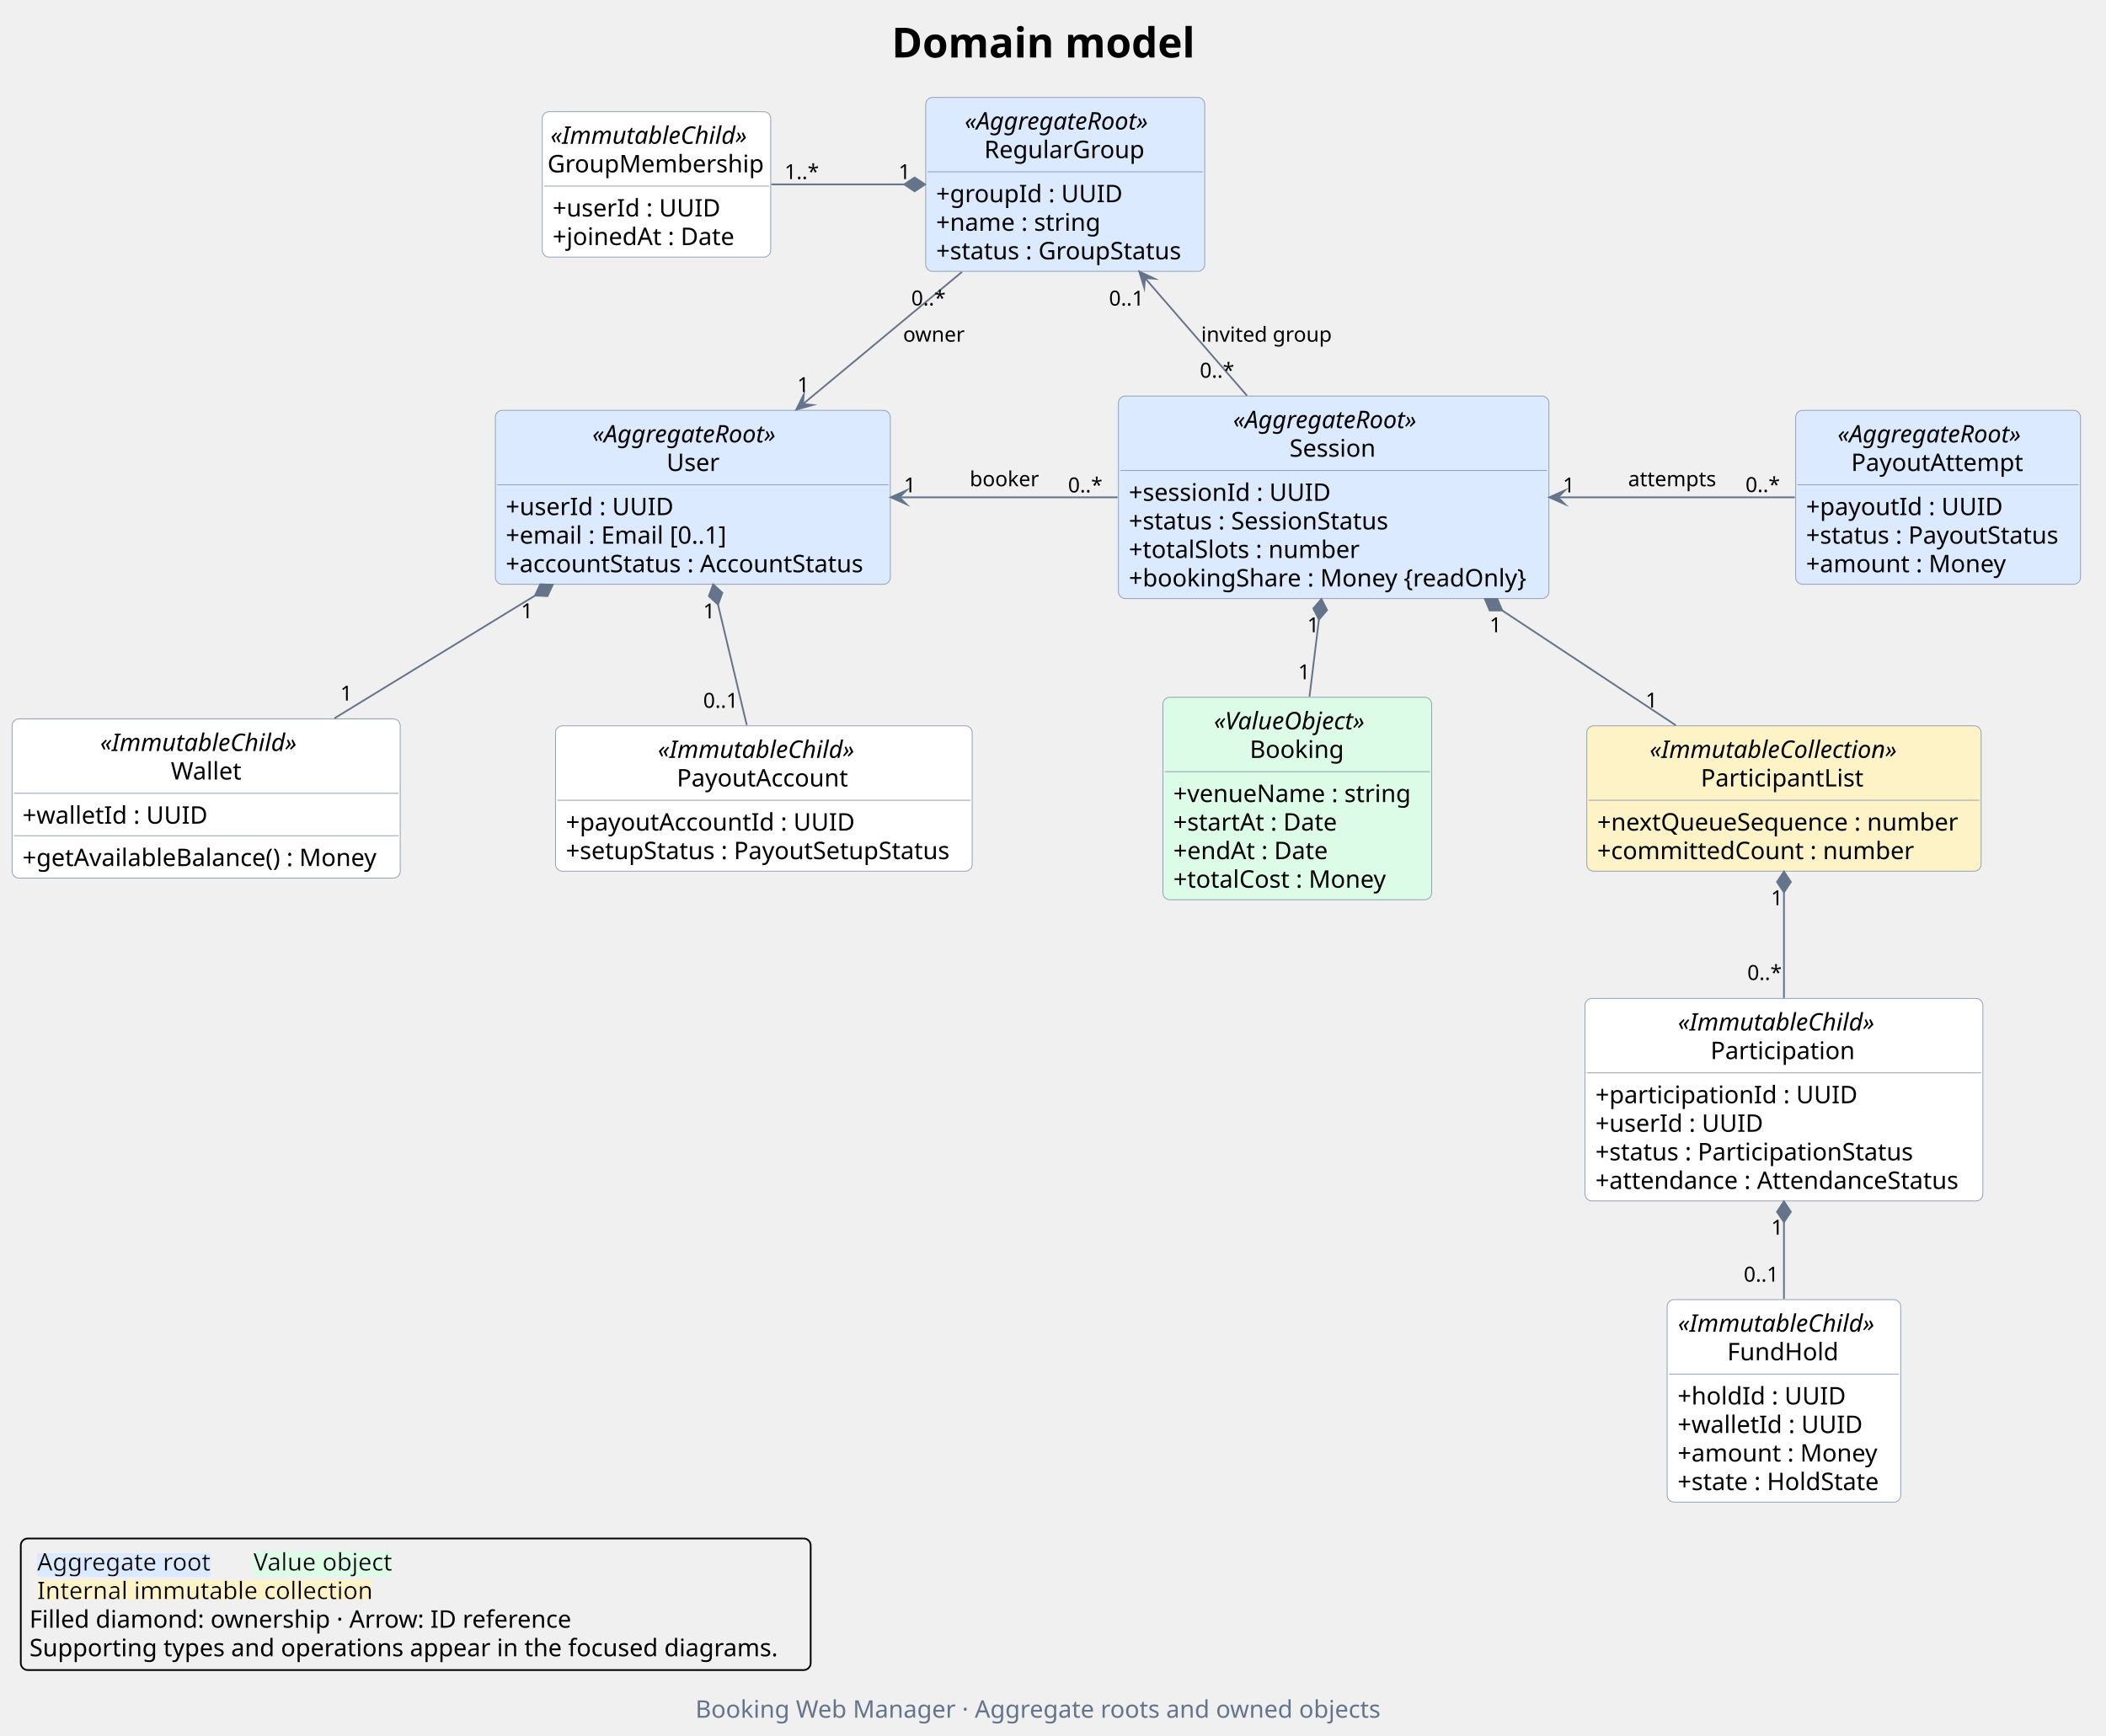
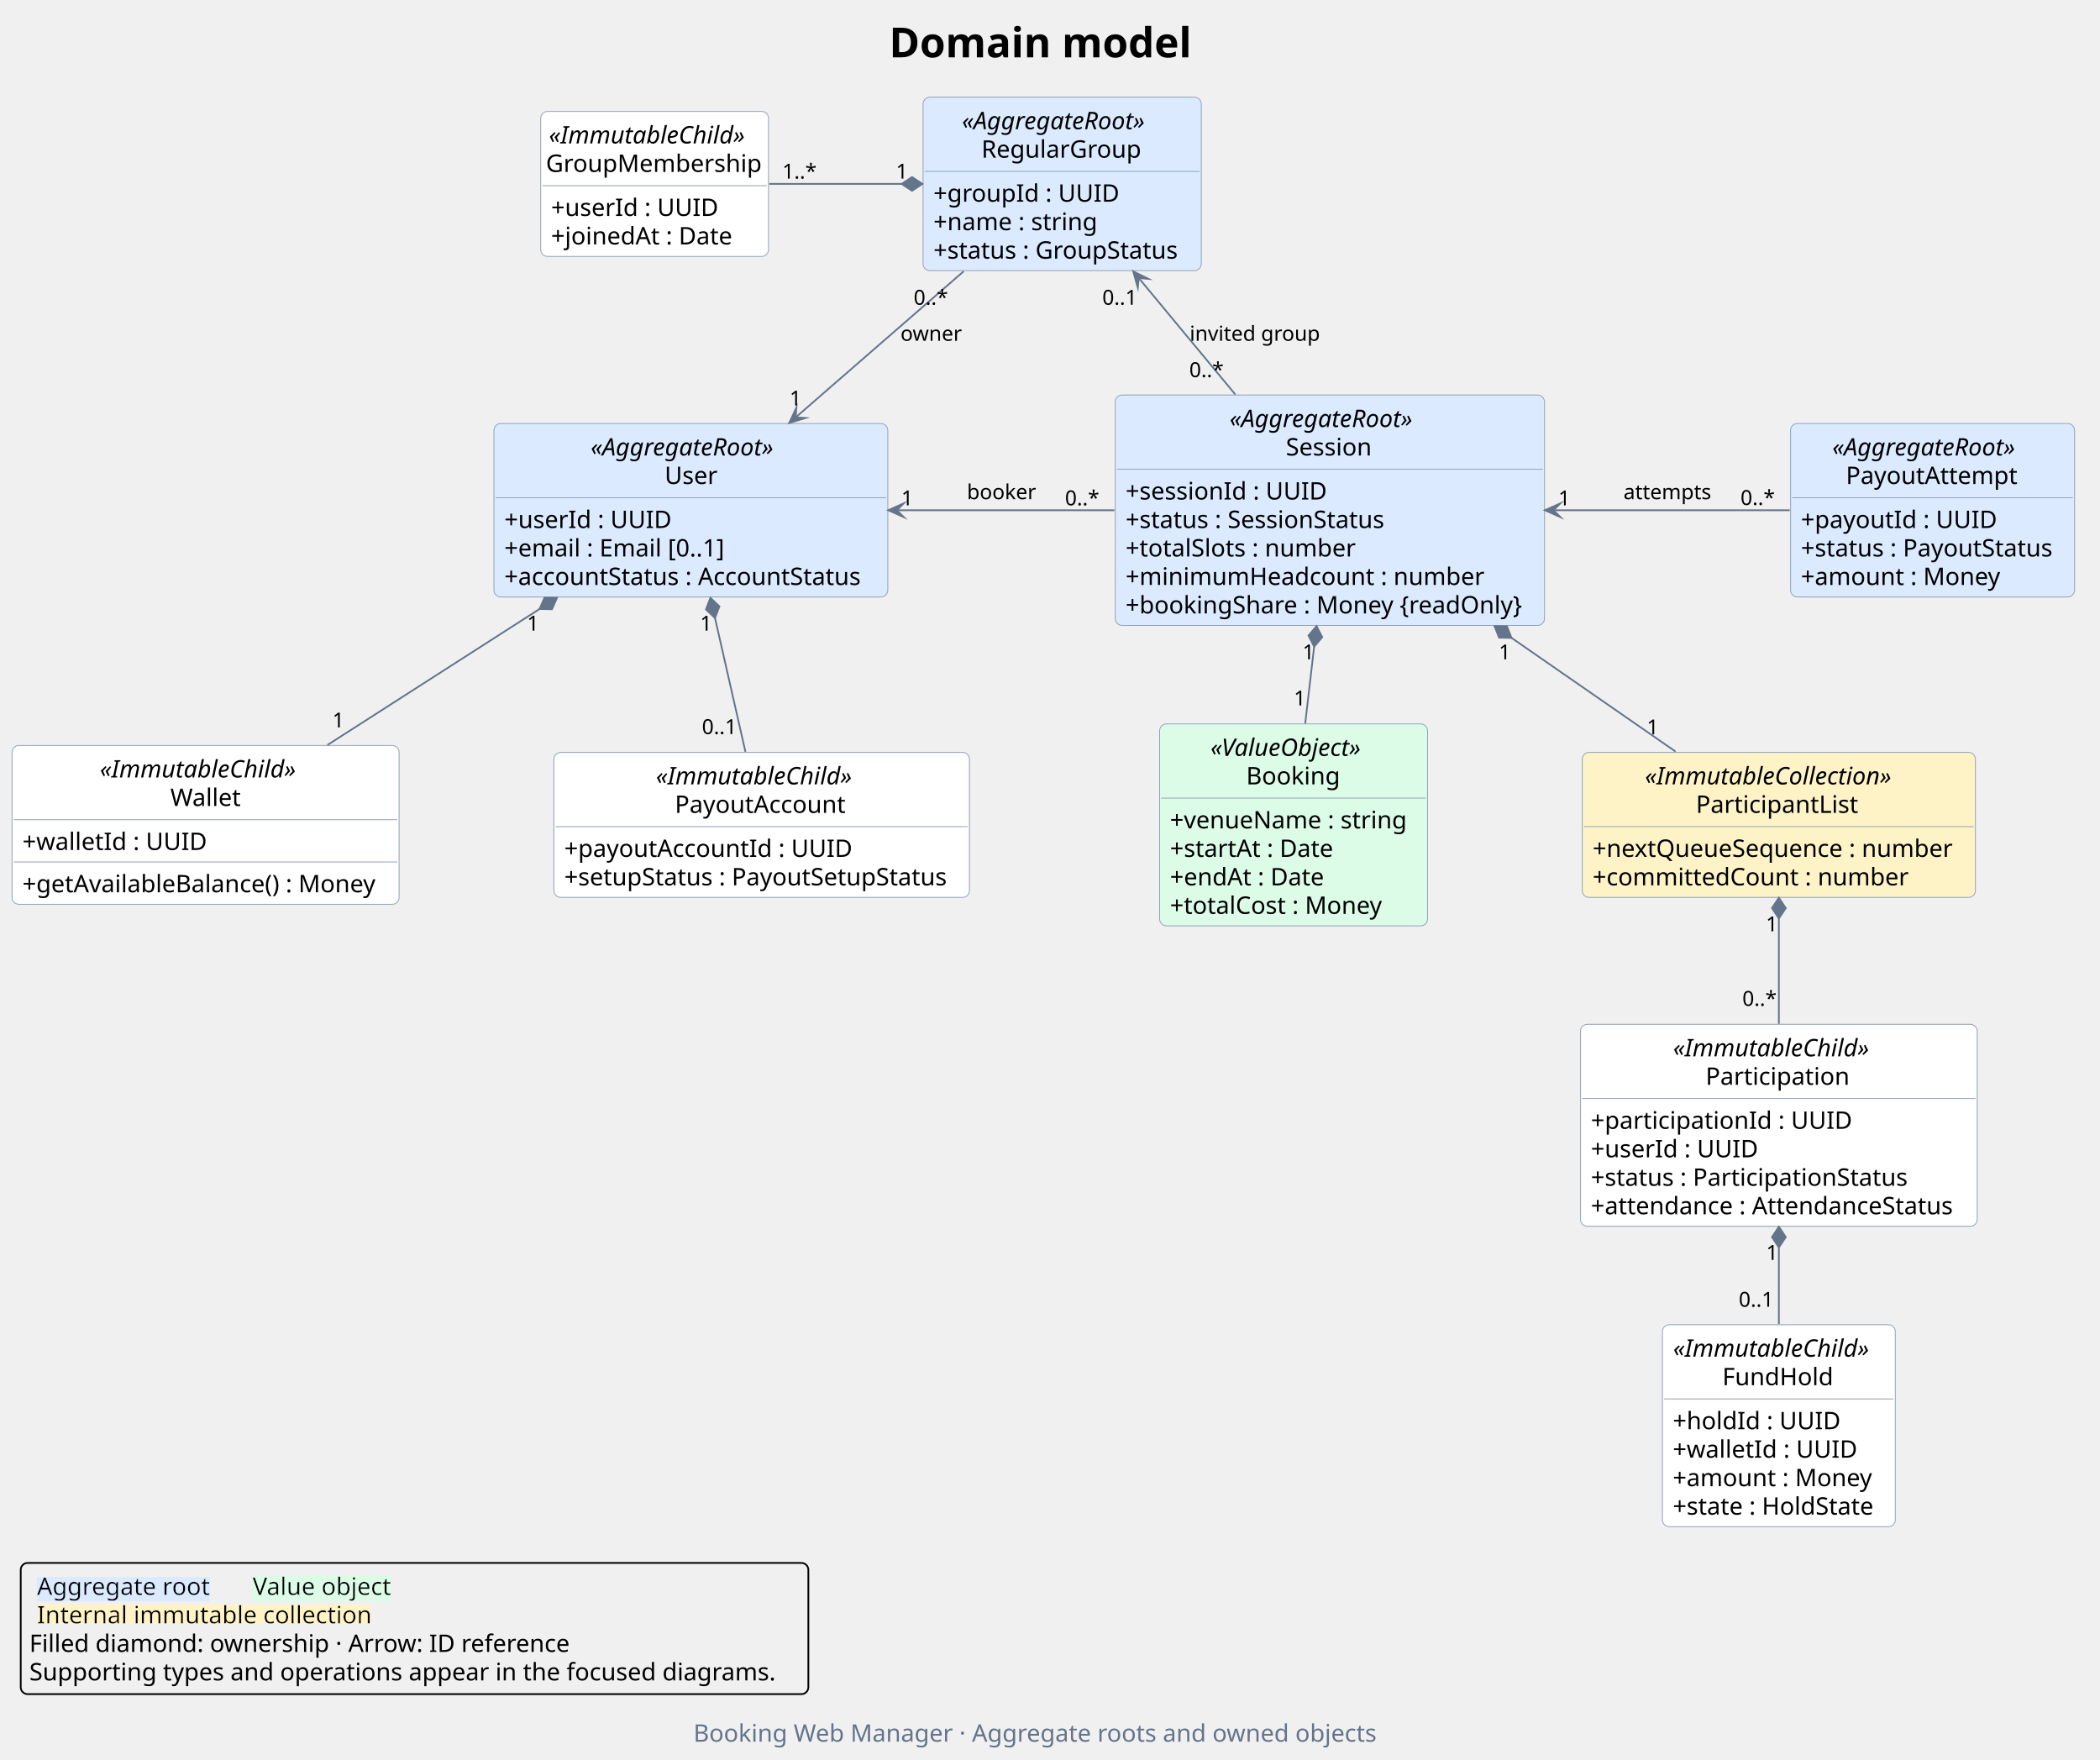
- <svg xmlns="http://www.w3.org/2000/svg" version="1.1" data-diagram-type="CLASS" style="width:1216px;height:1002px;background:#FFFFFF;" width="1216px" height="1002px" viewBox="0 0 1216 1002" zoomAndPan="magnify" preserveAspectRatio="none" contentStyleType="text/css">
+ <svg xmlns="http://www.w3.org/2000/svg" version="1.1" data-diagram-type="CLASS" style="width:1216px;height:1019px;background:#FFFFFF;" width="1216px" height="1019px" viewBox="0 0 1216 1019" zoomAndPan="magnify" preserveAspectRatio="none" contentStyleType="text/css">
  <defs>
-     <filter id="btdlfpp93j39m0" x="0" y="0" width="1" height="1">
+     <filter id="b1hs6ghxoc2hgv0" x="0" y="0" width="1" height="1">
      <feFlood flood-color="#DBEAFE" result="flood" />
      <feComposite in="SourceGraphic" in2="flood" operator="over" />
    </filter>
-     <filter id="btdlfpp93j39m1" x="0" y="0" width="1" height="1">
+     <filter id="b1hs6ghxoc2hgv1" x="0" y="0" width="1" height="1">
      <feFlood flood-color="#DCFCE7" result="flood" />
      <feComposite in="SourceGraphic" in2="flood" operator="over" />
    </filter>
-     <filter id="btdlfpp93j39m2" x="0" y="0" width="1" height="1">
+     <filter id="b1hs6ghxoc2hgv2" x="0" y="0" width="1" height="1">
      <feFlood flood-color="#FEF3C7" result="flood" />
      <feComposite in="SourceGraphic" in2="flood" operator="over" />
    </filter>
  </defs>
  <g font-family="sans-serif" lengthAdjust="spacing">
    <g class="title" data-source-line="3">
      <text x="514.841" y="33.203" fill="#000" font-size="24" textLength="179.59" font-weight="700">Domain model</text>
    </g>
    <g class="entity" data-qualified-name="User" id="ent0001" data-source-line="28">
-       <rect x="286.02" y="236.956" width="228.057" height="100.441" fill="#DBEAFE" style="stroke:#94A3B8;stroke-width:0.5;" rx="4" ry="4" />
-       <text x="341.998" y="255.491" fill="#000" font-size="14" textLength="116.102" font-style="italic">«AggregateRoot»</text>
-       <text x="384.866" y="271.979" fill="#000" font-size="14" textLength="30.365">User</text>
-       <line x1="287.02" y1="279.932" x2="513.077" y2="279.932" style="stroke:#94A3B8;stroke-width:0.5;" />
-       <text x="292.02" y="297.467" fill="#000" font-size="14" textLength="100.536">+userId : UUID</text>
-       <text x="292.02" y="313.956" fill="#000" font-size="14" textLength="137.696">+email : Email [0..1]</text>
-       <text x="292.02" y="330.444" fill="#000" font-size="14" textLength="216.057">+accountStatus : AccountStatus</text>
+       <rect x="286.02" y="245.196" width="228.057" height="100.441" fill="#DBEAFE" style="stroke:#94A3B8;stroke-width:0.5;" rx="4" ry="4" />
+       <text x="341.998" y="263.731" fill="#000" font-size="14" textLength="116.102" font-style="italic">«AggregateRoot»</text>
+       <text x="384.866" y="280.219" fill="#000" font-size="14" textLength="30.365">User</text>
+       <line x1="287.02" y1="288.172" x2="513.077" y2="288.172" style="stroke:#94A3B8;stroke-width:0.5;" />
+       <text x="292.02" y="305.707" fill="#000" font-size="14" textLength="100.536">+userId : UUID</text>
+       <text x="292.02" y="322.196" fill="#000" font-size="14" textLength="137.696">+email : Email [0..1]</text>
+       <text x="292.02" y="338.684" fill="#000" font-size="14" textLength="216.057">+accountStatus : AccountStatus</text>
    </g>
    <g class="entity" data-qualified-name="RegularGroup" id="ent0002" data-source-line="33">
      <rect x="534.5" y="56.266" width="161.099" height="100.441" fill="#DBEAFE" style="stroke:#94A3B8;stroke-width:0.5;" rx="4" ry="4" />
      <text x="556.999" y="74.801" fill="#000" font-size="14" textLength="116.102" font-style="italic">«AggregateRoot»</text>
      <text x="568.288" y="91.289" fill="#000" font-size="14" textLength="93.522">RegularGroup</text>
      <line x1="535.5" y1="99.242" x2="694.599" y2="99.242" style="stroke:#94A3B8;stroke-width:0.5;" />
      <text x="540.5" y="116.777" fill="#000" font-size="14" textLength="111.74">+groupId : UUID</text>
      <text x="540.5" y="133.266" fill="#000" font-size="14" textLength="101.274">+name : string</text>
      <text x="540.5" y="149.754" fill="#000" font-size="14" textLength="149.099">+status : GroupStatus</text>
    </g>
    <g class="entity" data-qualified-name="Session" id="ent0003" data-source-line="38">
-       <rect x="645.77" y="228.706" width="248.558" height="116.93" fill="#DBEAFE" style="stroke:#94A3B8;stroke-width:0.5;" rx="4" ry="4" />
+       <rect x="645.77" y="228.706" width="248.558" height="133.418" fill="#DBEAFE" style="stroke:#94A3B8;stroke-width:0.5;" rx="4" ry="4" />
      <text x="711.998" y="247.241" fill="#000" font-size="14" textLength="116.102" font-style="italic">«AggregateRoot»</text>
      <text x="744.575" y="263.729" fill="#000" font-size="14" textLength="50.948">Session</text>
      <line x1="646.77" y1="271.682" x2="893.328" y2="271.682" style="stroke:#94A3B8;stroke-width:0.5;" />
      <text x="651.77" y="289.217" fill="#000" font-size="14" textLength="121.728">+sessionId : UUID</text>
      <text x="651.77" y="305.706" fill="#000" font-size="14" textLength="158.102">+status : SessionStatus</text>
      <text x="651.77" y="322.194" fill="#000" font-size="14" textLength="140.615">+totalSlots : number</text>
-       <text x="651.77" y="338.682" fill="#000" font-size="14" textLength="236.558">+bookingShare : Money {readOnly}</text>
-     </g>
-     <g class="entity" data-qualified-name="PayoutAttempt" id="ent0004" data-source-line="44">
-       <rect x="1036.81" y="236.956" width="164.462" height="100.441" fill="#DBEAFE" style="stroke:#94A3B8;stroke-width:0.5;" rx="4" ry="4" />
-       <text x="1060.99" y="255.491" fill="#000" font-size="14" textLength="116.102" font-style="italic">«AggregateRoot»</text>
-       <text x="1068.862" y="271.979" fill="#000" font-size="14" textLength="100.358">PayoutAttempt</text>
-       <line x1="1037.81" y1="279.932" x2="1200.272" y2="279.932" style="stroke:#94A3B8;stroke-width:0.5;" />
-       <text x="1042.81" y="297.467" fill="#000" font-size="14" textLength="117.564">+payoutId : UUID</text>
-       <text x="1042.81" y="313.956" fill="#000" font-size="14" textLength="152.462">+status : PayoutStatus</text>
-       <text x="1042.81" y="330.444" fill="#000" font-size="14" textLength="120.894">+amount : Money</text>
-     </g>
-     <g class="entity" data-qualified-name="Wallet" id="ent0005" data-source-line="49">
-       <rect x="7" y="415.126" width="224.092" height="91.953" fill="#FFF" style="stroke:#94A3B8;stroke-width:0.5;" rx="4" ry="4" />
-       <text x="57.827" y="433.661" fill="#000" font-size="14" textLength="122.438" font-style="italic">«ImmutableChild»</text>
-       <text x="98.627" y="450.149" fill="#000" font-size="14" textLength="40.838">Wallet</text>
-       <line x1="8" y1="458.102" x2="230.092" y2="458.102" style="stroke:#94A3B8;stroke-width:0.5;" />
-       <text x="13" y="475.637" fill="#000" font-size="14" textLength="110.831">+walletId : UUID</text>
-       <line x1="8" y1="482.59" x2="230.092" y2="482.59" style="stroke:#94A3B8;stroke-width:0.5;" />
-       <text x="13" y="500.126" fill="#000" font-size="14" textLength="212.092">+getAvailableBalance() : Money</text>
-     </g>
-     <g class="entity" data-qualified-name="PayoutAccount" id="ent0006" data-source-line="53">
-       <rect x="320.74" y="419.126" width="240.614" height="83.953" fill="#FFF" style="stroke:#94A3B8;stroke-width:0.5;" rx="4" ry="4" />
-       <text x="379.828" y="437.661" fill="#000" font-size="14" textLength="122.438" font-style="italic">«ImmutableChild»</text>
-       <text x="390.786" y="454.149" fill="#000" font-size="14" textLength="100.522">PayoutAccount</text>
-       <line x1="321.74" y1="462.102" x2="560.354" y2="462.102" style="stroke:#94A3B8;stroke-width:0.5;" />
-       <text x="326.74" y="479.637" fill="#000" font-size="14" textLength="172.778">+payoutAccountId : UUID</text>
-       <text x="326.74" y="496.126" fill="#000" font-size="14" textLength="228.614">+setupStatus : PayoutSetupStatus</text>
-     </g>
-     <g class="entity" data-qualified-name="GroupMembership" id="ent0007" data-source-line="57">
-       <rect x="313.1" y="64.506" width="131.897" height="83.953" fill="#FFF" style="stroke:#94A3B8;stroke-width:0.5;" rx="4" ry="4" />
-       <text x="317.829" y="83.041" fill="#000" font-size="14" textLength="122.438" font-style="italic">«ImmutableChild»</text>
-       <text x="316.1" y="99.529" fill="#000" font-size="14" textLength="125.897">GroupMembership</text>
-       <line x1="314.1" y1="107.482" x2="443.997" y2="107.482" style="stroke:#94A3B8;stroke-width:0.5;" />
-       <text x="319.1" y="125.017" fill="#000" font-size="14" textLength="100.536">+userId : UUID</text>
-       <text x="319.1" y="141.506" fill="#000" font-size="14" textLength="112.772">+joinedAt : Date</text>
-     </g>
-     <g class="entity" data-qualified-name="Booking" id="ent0008" data-source-line="61">
-       <rect x="671.47" y="402.636" width="155.151" height="116.93" fill="#DCFCE7" style="stroke:#94A3B8;stroke-width:0.5;" rx="4" ry="4" />
-       <text x="700.924" y="421.171" fill="#000" font-size="14" textLength="96.243" font-style="italic">«ValueObject»</text>
-       <text x="721.596" y="437.659" fill="#000" font-size="14" textLength="54.899">Booking</text>
-       <line x1="672.47" y1="445.612" x2="825.621" y2="445.612" style="stroke:#94A3B8;stroke-width:0.5;" />
-       <text x="677.47" y="463.147" fill="#000" font-size="14" textLength="143.151">+venueName : string</text>
-       <text x="677.47" y="479.636" fill="#000" font-size="14" textLength="101.637">+startAt : Date</text>
-       <text x="677.47" y="496.124" fill="#000" font-size="14" textLength="95.867">+endAt : Date</text>
-       <text x="677.47" y="512.612" fill="#000" font-size="14" textLength="130.389">+totalCost : Money</text>
-     </g>
-     <g class="entity" data-qualified-name="Participation" id="ent0009" data-source-line="67">
-       <rect x="915.19" y="576.566" width="229.704" height="116.93" fill="#FFF" style="stroke:#94A3B8;stroke-width:0.5;" rx="4" ry="4" />
-       <text x="968.823" y="595.101" fill="#000" font-size="14" textLength="122.438" font-style="italic">«ImmutableChild»</text>
-       <text x="987.635" y="611.589" fill="#000" font-size="14" textLength="84.813">Participation</text>
-       <line x1="916.19" y1="619.542" x2="1143.894" y2="619.542" style="stroke:#94A3B8;stroke-width:0.5;" />
-       <text x="921.19" y="637.077" fill="#000" font-size="14" textLength="157.069">+participationId : UUID</text>
-       <text x="921.19" y="653.566" fill="#000" font-size="14" textLength="100.536">+userId : UUID</text>
-       <text x="921.19" y="670.054" fill="#000" font-size="14" textLength="191.967">+status : ParticipationStatus</text>
-       <text x="921.19" y="686.542" fill="#000" font-size="14" textLength="217.704">+attendance : AttendanceStatus</text>
-     </g>
-     <g class="entity" data-qualified-name="ParticipantList" id="ent0010" data-source-line="73">
-       <rect x="916.21" y="419.126" width="227.667" height="83.953" fill="#FEF3C7" style="stroke:#94A3B8;stroke-width:0.5;" rx="4" ry="4" />
-       <text x="952.503" y="437.661" fill="#000" font-size="14" textLength="155.08" font-style="italic">«ImmutableCollection»</text>
-       <text x="982.018" y="454.149" fill="#000" font-size="14" textLength="96.052">ParticipantList</text>
-       <line x1="917.21" y1="462.102" x2="1142.877" y2="462.102" style="stroke:#94A3B8;stroke-width:0.5;" />
-       <text x="922.21" y="479.637" fill="#000" font-size="14" textLength="215.667">+nextQueueSequence : number</text>
-       <text x="922.21" y="496.126" fill="#000" font-size="14" textLength="191.146">+committedCount : number</text>
-     </g>
-     <g class="entity" data-qualified-name="FundHold" id="ent0011" data-source-line="77">
-       <rect x="962.62" y="750.496" width="134.849" height="116.93" fill="#FFF" style="stroke:#94A3B8;stroke-width:0.5;" rx="4" ry="4" />
-       <text x="968.825" y="769.031" fill="#000" font-size="14" textLength="122.438" font-style="italic">«ImmutableChild»</text>
-       <text x="997.324" y="785.519" fill="#000" font-size="14" textLength="65.44">FundHold</text>
-       <line x1="963.62" y1="793.472" x2="1096.469" y2="793.472" style="stroke:#94A3B8;stroke-width:0.5;" />
-       <text x="968.62" y="811.007" fill="#000" font-size="14" textLength="101.329">+holdId : UUID</text>
-       <text x="968.62" y="827.496" fill="#000" font-size="14" textLength="110.831">+walletId : UUID</text>
-       <text x="968.62" y="843.984" fill="#000" font-size="14" textLength="120.894">+amount : Money</text>
-       <text x="968.62" y="860.472" fill="#000" font-size="14" textLength="122.849">+state : HoldState</text>
-     </g>
-     <g class="link" data-entity-1="ent0001" data-entity-2="ent0003" id="lnk12" data-source-line="85" data-link-type="dependency">
-       <path d="M519.33,287.176 C560.83,287.176 602.92,287.176 645.28,287.176" style="stroke:#64748B;stroke-width:1;" fill="none" id="User-backto-Session" codeLine="85" />
-       <polygon points="514.33,287.176,523.33,291.176,519.33,287.176,523.33,283.176,514.33,287.176" fill="#64748B" style="stroke:#64748B;stroke-width:1;stroke-linejoin:miter;stroke-miterlimit:10;" />
-       <text x="559.92" y="280.777" fill="#000" font-size="12" textLength="40.904">booker</text>
-       <text x="521.894" y="284.333" fill="#000" font-size="12">1</text>
-       <text x="616.677" y="284.333" fill="#000" font-size="12" textLength="20.965">0..*</text>
-     </g>
-     <g class="link" data-entity-1="ent0003" data-entity-2="ent0004" id="lnk13" data-source-line="86" data-link-type="dependency">
-       <path d="M899.56,287.176 C946.64,287.176 994.03,287.176 1036.34,287.176" style="stroke:#64748B;stroke-width:1;" fill="none" id="Session-backto-PayoutAttempt" codeLine="86" />
-       <polygon points="894.56,287.176,903.56,291.176,899.56,287.176,903.56,283.176,894.56,287.176" fill="#64748B" style="stroke:#64748B;stroke-width:1;stroke-linejoin:miter;stroke-miterlimit:10;" />
-       <text x="940.07" y="280.777" fill="#000" font-size="12" textLength="51.65">attempts</text>
-       <text x="902.379" y="284.355" fill="#000" font-size="12">1</text>
-       <text x="1007.839" y="284.138" fill="#000" font-size="12" textLength="20.965">0..*</text>
-     </g>
-     <g class="link" data-entity-1="ent0002" data-entity-2="ent0001" id="lnk14" data-source-line="87" data-link-type="dependency">
-       <path d="M555.44,157.026 C525.62,181.816 493.455,208.54 463.615,233.34" style="stroke:#64748B;stroke-width:1;" fill="none" id="RegularGroup-to-User" codeLine="87" />
-       <polygon points="459.77,236.536,469.248,233.859,463.615,233.34,464.135,227.707,459.77,236.536" fill="#64748B" style="stroke:#64748B;stroke-width:1;stroke-linejoin:miter;stroke-miterlimit:10;" />
+       <text x="651.77" y="338.682" fill="#000" font-size="14" textLength="214.901">+minimumHeadcount : number</text>
+       <text x="651.77" y="355.17" fill="#000" font-size="14" textLength="236.558">+bookingShare : Money {readOnly}</text>
+     </g>
+     <g class="entity" data-qualified-name="PayoutAttempt" id="ent0004" data-source-line="45">
+       <rect x="1036.81" y="245.196" width="164.462" height="100.441" fill="#DBEAFE" style="stroke:#94A3B8;stroke-width:0.5;" rx="4" ry="4" />
+       <text x="1060.99" y="263.731" fill="#000" font-size="14" textLength="116.102" font-style="italic">«AggregateRoot»</text>
+       <text x="1068.862" y="280.219" fill="#000" font-size="14" textLength="100.358">PayoutAttempt</text>
+       <line x1="1037.81" y1="288.172" x2="1200.272" y2="288.172" style="stroke:#94A3B8;stroke-width:0.5;" />
+       <text x="1042.81" y="305.707" fill="#000" font-size="14" textLength="117.564">+payoutId : UUID</text>
+       <text x="1042.81" y="322.196" fill="#000" font-size="14" textLength="152.462">+status : PayoutStatus</text>
+       <text x="1042.81" y="338.684" fill="#000" font-size="14" textLength="120.894">+amount : Money</text>
+     </g>
+     <g class="entity" data-qualified-name="Wallet" id="ent0005" data-source-line="50">
+       <rect x="7" y="431.616" width="224.092" height="91.953" fill="#FFF" style="stroke:#94A3B8;stroke-width:0.5;" rx="4" ry="4" />
+       <text x="57.827" y="450.151" fill="#000" font-size="14" textLength="122.438" font-style="italic">«ImmutableChild»</text>
+       <text x="98.627" y="466.639" fill="#000" font-size="14" textLength="40.838">Wallet</text>
+       <line x1="8" y1="474.592" x2="230.092" y2="474.592" style="stroke:#94A3B8;stroke-width:0.5;" />
+       <text x="13" y="492.127" fill="#000" font-size="14" textLength="110.831">+walletId : UUID</text>
+       <line x1="8" y1="499.08" x2="230.092" y2="499.08" style="stroke:#94A3B8;stroke-width:0.5;" />
+       <text x="13" y="516.616" fill="#000" font-size="14" textLength="212.092">+getAvailableBalance() : Money</text>
+     </g>
+     <g class="entity" data-qualified-name="PayoutAccount" id="ent0006" data-source-line="54">
+       <rect x="320.74" y="435.616" width="240.614" height="83.953" fill="#FFF" style="stroke:#94A3B8;stroke-width:0.5;" rx="4" ry="4" />
+       <text x="379.828" y="454.151" fill="#000" font-size="14" textLength="122.438" font-style="italic">«ImmutableChild»</text>
+       <text x="390.786" y="470.639" fill="#000" font-size="14" textLength="100.522">PayoutAccount</text>
+       <line x1="321.74" y1="478.592" x2="560.354" y2="478.592" style="stroke:#94A3B8;stroke-width:0.5;" />
+       <text x="326.74" y="496.127" fill="#000" font-size="14" textLength="172.778">+payoutAccountId : UUID</text>
+       <text x="326.74" y="512.616" fill="#000" font-size="14" textLength="228.614">+setupStatus : PayoutSetupStatus</text>
+     </g>
+     <g class="entity" data-qualified-name="GroupMembership" id="ent0007" data-source-line="58">
+       <rect x="313.1" y="64.516" width="131.897" height="83.953" fill="#FFF" style="stroke:#94A3B8;stroke-width:0.5;" rx="4" ry="4" />
+       <text x="317.829" y="83.051" fill="#000" font-size="14" textLength="122.438" font-style="italic">«ImmutableChild»</text>
+       <text x="316.1" y="99.539" fill="#000" font-size="14" textLength="125.897">GroupMembership</text>
+       <line x1="314.1" y1="107.492" x2="443.997" y2="107.492" style="stroke:#94A3B8;stroke-width:0.5;" />
+       <text x="319.1" y="125.027" fill="#000" font-size="14" textLength="100.536">+userId : UUID</text>
+       <text x="319.1" y="141.516" fill="#000" font-size="14" textLength="112.772">+joinedAt : Date</text>
+     </g>
+     <g class="entity" data-qualified-name="Booking" id="ent0008" data-source-line="62">
+       <rect x="671.47" y="419.126" width="155.151" height="116.93" fill="#DCFCE7" style="stroke:#94A3B8;stroke-width:0.5;" rx="4" ry="4" />
+       <text x="700.924" y="437.661" fill="#000" font-size="14" textLength="96.243" font-style="italic">«ValueObject»</text>
+       <text x="721.596" y="454.149" fill="#000" font-size="14" textLength="54.899">Booking</text>
+       <line x1="672.47" y1="462.102" x2="825.621" y2="462.102" style="stroke:#94A3B8;stroke-width:0.5;" />
+       <text x="677.47" y="479.637" fill="#000" font-size="14" textLength="143.151">+venueName : string</text>
+       <text x="677.47" y="496.126" fill="#000" font-size="14" textLength="101.637">+startAt : Date</text>
+       <text x="677.47" y="512.614" fill="#000" font-size="14" textLength="95.867">+endAt : Date</text>
+       <text x="677.47" y="529.102" fill="#000" font-size="14" textLength="130.389">+totalCost : Money</text>
+     </g>
+     <g class="entity" data-qualified-name="Participation" id="ent0009" data-source-line="68">
+       <rect x="915.19" y="593.056" width="229.704" height="116.93" fill="#FFF" style="stroke:#94A3B8;stroke-width:0.5;" rx="4" ry="4" />
+       <text x="968.823" y="611.591" fill="#000" font-size="14" textLength="122.438" font-style="italic">«ImmutableChild»</text>
+       <text x="987.635" y="628.079" fill="#000" font-size="14" textLength="84.813">Participation</text>
+       <line x1="916.19" y1="636.032" x2="1143.894" y2="636.032" style="stroke:#94A3B8;stroke-width:0.5;" />
+       <text x="921.19" y="653.567" fill="#000" font-size="14" textLength="157.069">+participationId : UUID</text>
+       <text x="921.19" y="670.056" fill="#000" font-size="14" textLength="100.536">+userId : UUID</text>
+       <text x="921.19" y="686.544" fill="#000" font-size="14" textLength="191.967">+status : ParticipationStatus</text>
+       <text x="921.19" y="703.032" fill="#000" font-size="14" textLength="217.704">+attendance : AttendanceStatus</text>
+     </g>
+     <g class="entity" data-qualified-name="ParticipantList" id="ent0010" data-source-line="74">
+       <rect x="916.21" y="435.616" width="227.667" height="83.953" fill="#FEF3C7" style="stroke:#94A3B8;stroke-width:0.5;" rx="4" ry="4" />
+       <text x="952.503" y="454.151" fill="#000" font-size="14" textLength="155.08" font-style="italic">«ImmutableCollection»</text>
+       <text x="982.018" y="470.639" fill="#000" font-size="14" textLength="96.052">ParticipantList</text>
+       <line x1="917.21" y1="478.592" x2="1142.877" y2="478.592" style="stroke:#94A3B8;stroke-width:0.5;" />
+       <text x="922.21" y="496.127" fill="#000" font-size="14" textLength="215.667">+nextQueueSequence : number</text>
+       <text x="922.21" y="512.616" fill="#000" font-size="14" textLength="191.146">+committedCount : number</text>
+     </g>
+     <g class="entity" data-qualified-name="FundHold" id="ent0011" data-source-line="78">
+       <rect x="962.62" y="766.986" width="134.849" height="116.93" fill="#FFF" style="stroke:#94A3B8;stroke-width:0.5;" rx="4" ry="4" />
+       <text x="968.825" y="785.521" fill="#000" font-size="14" textLength="122.438" font-style="italic">«ImmutableChild»</text>
+       <text x="997.324" y="802.009" fill="#000" font-size="14" textLength="65.44">FundHold</text>
+       <line x1="963.62" y1="809.962" x2="1096.469" y2="809.962" style="stroke:#94A3B8;stroke-width:0.5;" />
+       <text x="968.62" y="827.497" fill="#000" font-size="14" textLength="101.329">+holdId : UUID</text>
+       <text x="968.62" y="843.986" fill="#000" font-size="14" textLength="110.831">+walletId : UUID</text>
+       <text x="968.62" y="860.474" fill="#000" font-size="14" textLength="120.894">+amount : Money</text>
+       <text x="968.62" y="876.962" fill="#000" font-size="14" textLength="122.849">+state : HoldState</text>
+     </g>
+     <g class="link" data-entity-1="ent0001" data-entity-2="ent0003" id="lnk12" data-source-line="86" data-link-type="dependency">
+       <path d="M519.33,295.416 C560.83,295.416 602.92,295.416 645.28,295.416" style="stroke:#64748B;stroke-width:1;" fill="none" id="User-backto-Session" codeLine="86" />
+       <polygon points="514.33,295.416,523.33,299.416,519.33,295.416,523.33,291.416,514.33,295.416" fill="#64748B" style="stroke:#64748B;stroke-width:1;stroke-linejoin:miter;stroke-miterlimit:10;" />
+       <text x="559.92" y="289.017" fill="#000" font-size="12" textLength="40.904">booker</text>
+       <text x="521.894" y="292.573" fill="#000" font-size="12">1</text>
+       <text x="616.677" y="292.573" fill="#000" font-size="12" textLength="20.965">0..*</text>
+     </g>
+     <g class="link" data-entity-1="ent0003" data-entity-2="ent0004" id="lnk13" data-source-line="87" data-link-type="dependency">
+       <path d="M899.56,295.416 C946.64,295.416 994.03,295.416 1036.34,295.416" style="stroke:#64748B;stroke-width:1;" fill="none" id="Session-backto-PayoutAttempt" codeLine="87" />
+       <polygon points="894.56,295.416,903.56,299.416,899.56,295.416,903.56,291.416,894.56,295.416" fill="#64748B" style="stroke:#64748B;stroke-width:1;stroke-linejoin:miter;stroke-miterlimit:10;" />
+       <text x="940.07" y="289.017" fill="#000" font-size="12" textLength="51.65">attempts</text>
+       <text x="902.379" y="292.595" fill="#000" font-size="12">1</text>
+       <text x="1007.839" y="292.378" fill="#000" font-size="12" textLength="20.965">0..*</text>
+     </g>
+     <g class="link" data-entity-1="ent0002" data-entity-2="ent0001" id="lnk14" data-source-line="88" data-link-type="dependency">
+       <path d="M557.99,157.096 C526.77,184.236 491.974,214.495 460.764,241.625" style="stroke:#64748B;stroke-width:1;" fill="none" id="RegularGroup-to-User" codeLine="88" />
+       <polygon points="456.99,244.906,466.407,242.02,460.764,241.625,461.158,235.982,456.99,244.906" fill="#64748B" style="stroke:#64748B;stroke-width:1;stroke-linejoin:miter;stroke-miterlimit:10;" />
      <text x="521.42" y="197.307" fill="#000" font-size="12" textLength="35.66">owner</text>
-       <text x="526.151" y="176.368" fill="#000" font-size="12" textLength="20.965">0..*</text>
-       <text x="460.364" y="226.401" fill="#000" font-size="12">1</text>
-     </g>
-     <g class="link" data-entity-1="ent0002" data-entity-2="ent0003" id="lnk16" data-source-line="88" data-link-type="dependency">
-       <path d="M661.087,160.562 C680.357,182.772 699.95,205.366 720.01,228.486" style="stroke:#64748B;stroke-width:1;" fill="none" id="RegularGroup-backto-Session" codeLine="88" />
-       <polygon points="657.81,156.786,660.687,166.205,661.087,160.562,666.729,160.962,657.81,156.786" fill="#64748B" style="stroke:#64748B;stroke-width:1;stroke-linejoin:miter;stroke-miterlimit:10;" />
-       <text x="693.55" y="197.307" fill="#000" font-size="12" textLength="77.883">invited group</text>
-       <text x="640.33" y="176.454" fill="#000" font-size="12" textLength="22.77">0..1</text>
-       <text x="692.752" y="218.09" fill="#000" font-size="12" textLength="20.965">0..*</text>
-     </g>
-     <g class="link" data-entity-1="ent0001" data-entity-2="ent0005" id="lnk17" data-source-line="90" data-link-type="composition">
-       <path d="M308.914,343.929 C269.184,368.239 231.9,391.056 193.13,414.776" style="stroke:#64748B;stroke-width:1;" fill="none" id="User-backto-Wallet" codeLine="90" />
-       <polygon points="319.15,337.666,311.944,337.385,308.914,343.929,316.12,344.209,319.15,337.666" fill="#64748B" style="stroke:#64748B;stroke-width:1;stroke-linejoin:miter;stroke-miterlimit:10;" />
-       <text x="300.848" y="357.001" fill="#000" font-size="12">1</text>
-       <text x="196.54" y="404.555" fill="#000" font-size="12">1</text>
-     </g>
-     <g class="link" data-entity-1="ent0001" data-entity-2="ent0006" id="lnk18" data-source-line="91" data-link-type="composition">
-       <path d="M414.574,349.108 C420.704,374.808 425.34,394.226 431.17,418.676" style="stroke:#64748B;stroke-width:1;" fill="none" id="User-backto-PayoutAccount" codeLine="91" />
-       <polygon points="411.79,337.436,409.291,344.2,414.574,349.108,417.073,342.344,411.79,337.436" fill="#64748B" style="stroke:#64748B;stroke-width:1;stroke-linejoin:miter;stroke-miterlimit:10;" />
-       <text x="405.99" y="357.099" fill="#000" font-size="12">1</text>
-       <text x="406.032" y="408.719" fill="#000" font-size="12" textLength="22.77">0..1</text>
-     </g>
-     <g class="link" data-entity-1="ent0007" data-entity-2="ent0002" id="lnk20" data-source-line="92" data-link-type="composition">
-       <path d="M445.42,106.486 C452.8,106.486 457.71,106.486 457.71,106.486 C457.71,106.486 509.21,106.486 522.11,106.486" style="stroke:#64748B;stroke-width:1;" fill="none" id="GroupMembership-to-RegularGroup" codeLine="92" />
+       <text x="529.044" y="176.447" fill="#000" font-size="12" textLength="20.965">0..*</text>
+       <text x="457.211" y="234.788" fill="#000" font-size="12">1</text>
+     </g>
+     <g class="link" data-entity-1="ent0002" data-entity-2="ent0003" id="lnk16" data-source-line="89" data-link-type="dependency">
+       <path d="M659.372,160.945 C677.482,182.785 695.84,204.926 715.29,228.376" style="stroke:#64748B;stroke-width:1;" fill="none" id="RegularGroup-backto-Session" codeLine="89" />
+       <polygon points="656.18,157.096,658.846,166.577,659.372,160.945,665.004,161.47,656.18,157.096" fill="#64748B" style="stroke:#64748B;stroke-width:1;stroke-linejoin:miter;stroke-miterlimit:10;" />
+       <text x="688.9" y="197.307" fill="#000" font-size="12" textLength="77.883">invited group</text>
+       <text x="638.281" y="176.447" fill="#000" font-size="12" textLength="22.77">0..1</text>
+       <text x="688.661" y="218.349" fill="#000" font-size="12" textLength="20.965">0..*</text>
+     </g>
+     <g class="link" data-entity-1="ent0001" data-entity-2="ent0005" id="lnk17" data-source-line="91" data-link-type="composition">
+       <path d="M312.419,352.603 C270.829,379.273 230.06,405.406 189.59,431.356" style="stroke:#64748B;stroke-width:1;" fill="none" id="User-backto-Wallet" codeLine="91" />
+       <polygon points="322.52,346.126,315.31,345.997,312.419,352.603,319.628,352.732,322.52,346.126" fill="#64748B" style="stroke:#64748B;stroke-width:1;stroke-linejoin:miter;stroke-miterlimit:10;" />
+       <text x="305.176" y="365.13" fill="#000" font-size="12">1</text>
+       <text x="192.48" y="421.148" fill="#000" font-size="12">1</text>
+     </g>
+     <g class="link" data-entity-1="ent0001" data-entity-2="ent0006" id="lnk18" data-source-line="92" data-link-type="composition">
+       <path d="M414.02,357.827 C420.39,385.847 425.61,408.736 431.64,435.256" style="stroke:#64748B;stroke-width:1;" fill="none" id="User-backto-PayoutAccount" codeLine="92" />
+       <polygon points="411.36,346.126,408.79,352.863,414.02,357.827,416.591,351.09,411.36,346.126" fill="#64748B" style="stroke:#64748B;stroke-width:1;stroke-linejoin:miter;stroke-miterlimit:10;" />
+       <text x="405.399" y="365.13" fill="#000" font-size="12">1</text>
+       <text x="406.449" y="425.005" fill="#000" font-size="12" textLength="22.77">0..1</text>
+     </g>
+     <g class="link" data-entity-1="ent0007" data-entity-2="ent0002" id="lnk20" data-source-line="93" data-link-type="composition">
+       <path d="M445.42,106.486 C452.8,106.486 457.71,106.486 457.71,106.486 C457.71,106.486 509.21,106.486 522.11,106.486" style="stroke:#64748B;stroke-width:1;" fill="none" id="GroupMembership-to-RegularGroup" codeLine="93" />
      <polygon points="534.11,106.486,528.11,102.486,522.11,106.486,528.11,110.486,534.11,106.486" fill="#64748B" style="stroke:#64748B;stroke-width:1;stroke-linejoin:miter;stroke-miterlimit:10;" />
-       <text x="452.985" y="103.405" fill="#000" font-size="12" textLength="20.965">1..*</text>
+       <text x="452.985" y="103.404" fill="#000" font-size="12" textLength="20.965">1..*</text>
      <text x="518.827" y="103.405" fill="#000" font-size="12">1</text>
    </g>
-     <g class="link" data-entity-1="ent0003" data-entity-2="ent0008" id="lnk21" data-source-line="93" data-link-type="composition">
-       <path d="M761.54,357.808 C759.33,375.958 758.33,384.076 756.11,402.236" style="stroke:#64748B;stroke-width:1;" fill="none" id="Session-backto-Booking" codeLine="93" />
-       <polygon points="762.99,345.896,758.294,351.368,761.54,357.808,766.235,352.335,762.99,345.896" fill="#64748B" style="stroke:#64748B;stroke-width:1;stroke-linejoin:miter;stroke-miterlimit:10;" />
-       <text x="754.803" y="365.104" fill="#000" font-size="12">1</text>
-       <text x="749.556" y="392.229" fill="#000" font-size="12">1</text>
-     </g>
-     <g class="link" data-entity-1="ent0003" data-entity-2="ent0010" id="lnk22" data-source-line="94" data-link-type="composition">
-       <path d="M867.358,352.517 C903.498,376.427 934.59,396.976 967.62,418.826" style="stroke:#64748B;stroke-width:1;" fill="none" id="Session-backto-ParticipantList" codeLine="94" />
-       <polygon points="857.35,345.896,860.147,352.542,867.358,352.517,864.561,345.87,857.35,345.896" fill="#64748B" style="stroke:#64748B;stroke-width:1;stroke-linejoin:miter;stroke-miterlimit:10;" />
-       <text x="860.074" y="365.104" fill="#000" font-size="12">1</text>
-       <text x="950.16" y="408.584" fill="#000" font-size="12">1</text>
-     </g>
-     <g class="link" data-entity-1="ent0010" data-entity-2="ent0009" id="lnk23" data-source-line="95" data-link-type="composition">
-       <path d="M1030.05,515.286 C1030.05,537.136 1030.05,552.356 1030.05,576.286" style="stroke:#64748B;stroke-width:1;" fill="none" id="ParticipantList-backto-Participation" codeLine="95" />
-       <polygon points="1030.05,503.286,1026.05,509.286,1030.05,515.286,1034.05,509.286,1030.05,503.286" fill="#64748B" style="stroke:#64748B;stroke-width:1;stroke-linejoin:miter;stroke-miterlimit:10;" />
-       <text x="1022.54" y="522.736" fill="#000" font-size="12">1</text>
-       <text x="1008.891" y="565.883" fill="#000" font-size="12" textLength="20.965">0..*</text>
-     </g>
-     <g class="link" data-entity-1="ent0009" data-entity-2="ent0011" id="lnk24" data-source-line="96" data-link-type="composition">
-       <path d="M1030.05,705.756 C1030.05,723.906 1030.05,731.936 1030.05,750.096" style="stroke:#64748B;stroke-width:1;" fill="none" id="Participation-backto-FundHold" codeLine="96" />
-       <polygon points="1030.05,693.756,1026.05,699.756,1030.05,705.756,1034.05,699.756,1030.05,693.756" fill="#64748B" style="stroke:#64748B;stroke-width:1;stroke-linejoin:miter;stroke-miterlimit:10;" />
-       <text x="1022.68" y="712.964" fill="#000" font-size="12">1</text>
-       <text x="1006.823" y="740.089" fill="#000" font-size="12" textLength="22.77">0..1</text>
-     </g>
-     <g class="legend" data-source-line="98">
-       <rect x="12" y="888.425" width="456.072" height="75.953" fill="none" style="stroke:#000;stroke-width:1;" rx="4" ry="4" />
-       <text x="21.43" y="906.96" fill="#000" font-size="14" textLength="102.737" filter="url(#btdlfpp93j39m0)">Aggregate root</text>
-       <text x="128.597" y="906.96" fill="#000" font-size="14" textLength="13.289">   </text>
-       <text x="146.315" y="906.96" fill="#000" font-size="14" textLength="83.727" filter="url(#btdlfpp93j39m1)">Value object</text>
-       <text x="21.43" y="923.449" fill="#000" font-size="14" textLength="198.721" filter="url(#btdlfpp93j39m2)">Internal immutable collection</text>
-       <text x="17" y="939.937" fill="#000" font-size="14" textLength="324.857">Filled diamond: ownership · Arrow: ID reference</text>
-       <text x="17" y="956.425" fill="#000" font-size="14" textLength="446.072">Supporting types and operations appear in the focused diagrams.</text>
+     <g class="link" data-entity-1="ent0003" data-entity-2="ent0008" id="lnk21" data-source-line="94" data-link-type="composition">
+       <path d="M760.957,374.404 C758.797,392.884 757.87,400.896 755.78,418.856" style="stroke:#64748B;stroke-width:1;" fill="none" id="Session-backto-Booking" codeLine="94" />
+       <polygon points="762.35,362.486,757.68,367.981,760.957,374.404,765.626,368.909,762.35,362.486" fill="#64748B" style="stroke:#64748B;stroke-width:1;stroke-linejoin:miter;stroke-miterlimit:10;" />
+       <text x="754.225" y="381.733" fill="#000" font-size="12">1</text>
+       <text x="749.21" y="408.454" fill="#000" font-size="12">1</text>
+     </g>
+     <g class="link" data-entity-1="ent0003" data-entity-2="ent0010" id="lnk22" data-source-line="95" data-link-type="composition">
+       <path d="M875.244,369.319 C910.324,393.619 939.16,413.606 970.23,435.136" style="stroke:#64748B;stroke-width:1;" fill="none" id="Session-backto-ParticipantList" codeLine="95" />
+       <polygon points="865.38,362.486,868.035,369.19,875.244,369.319,872.59,362.614,865.38,362.486" fill="#64748B" style="stroke:#64748B;stroke-width:1;stroke-linejoin:miter;stroke-miterlimit:10;" />
+       <text x="867.88" y="381.733" fill="#000" font-size="12">1</text>
+       <text x="953.58" y="425.174" fill="#000" font-size="12">1</text>
+     </g>
+     <g class="link" data-entity-1="ent0010" data-entity-2="ent0009" id="lnk23" data-source-line="96" data-link-type="composition">
+       <path d="M1030.05,531.776 C1030.05,553.626 1030.05,568.846 1030.05,592.776" style="stroke:#64748B;stroke-width:1;" fill="none" id="ParticipantList-backto-Participation" codeLine="96" />
+       <polygon points="1030.05,519.776,1026.05,525.776,1030.05,531.776,1034.05,525.776,1030.05,519.776" fill="#64748B" style="stroke:#64748B;stroke-width:1;stroke-linejoin:miter;stroke-miterlimit:10;" />
+       <text x="1022.54" y="539.226" fill="#000" font-size="12">1</text>
+       <text x="1008.891" y="582.373" fill="#000" font-size="12" textLength="20.965">0..*</text>
+     </g>
+     <g class="link" data-entity-1="ent0009" data-entity-2="ent0011" id="lnk24" data-source-line="97" data-link-type="composition">
+       <path d="M1030.05,722.246 C1030.05,740.396 1030.05,748.426 1030.05,766.586" style="stroke:#64748B;stroke-width:1;" fill="none" id="Participation-backto-FundHold" codeLine="97" />
+       <polygon points="1030.05,710.246,1026.05,716.246,1030.05,722.246,1034.05,716.246,1030.05,710.246" fill="#64748B" style="stroke:#64748B;stroke-width:1;stroke-linejoin:miter;stroke-miterlimit:10;" />
+       <text x="1022.68" y="729.454" fill="#000" font-size="12">1</text>
+       <text x="1006.823" y="756.579" fill="#000" font-size="12" textLength="22.77">0..1</text>
+     </g>
+     <g class="legend" data-source-line="99">
+       <rect x="12" y="904.915" width="456.072" height="75.953" fill="none" style="stroke:#000;stroke-width:1;" rx="4" ry="4" />
+       <text x="21.43" y="923.45" fill="#000" font-size="14" textLength="102.737" filter="url(#b1hs6ghxoc2hgv0)">Aggregate root</text>
+       <text x="128.597" y="923.45" fill="#000" font-size="14" textLength="13.289">   </text>
+       <text x="146.315" y="923.45" fill="#000" font-size="14" textLength="83.727" filter="url(#b1hs6ghxoc2hgv1)">Value object</text>
+       <text x="21.43" y="939.939" fill="#000" font-size="14" textLength="198.721" filter="url(#b1hs6ghxoc2hgv2)">Internal immutable collection</text>
+       <text x="17" y="956.427" fill="#000" font-size="14" textLength="324.857">Filled diamond: ownership · Arrow: ID reference</text>
+       <text x="17" y="972.915" fill="#000" font-size="14" textLength="446.072">Supporting types and operations appear in the focused diagrams.</text>
    </g>
    <g class="caption" data-source-line="4">
-       <text x="401.537" y="991.914" fill="#64748B" font-size="14" textLength="406.198">Booking Web Manager · Aggregate roots and owned objects</text>
+       <text x="401.537" y="1008.404" fill="#64748B" font-size="14" textLength="406.198">Booking Web Manager · Aggregate roots and owned objects</text>
    </g>
  </g>
</svg>
